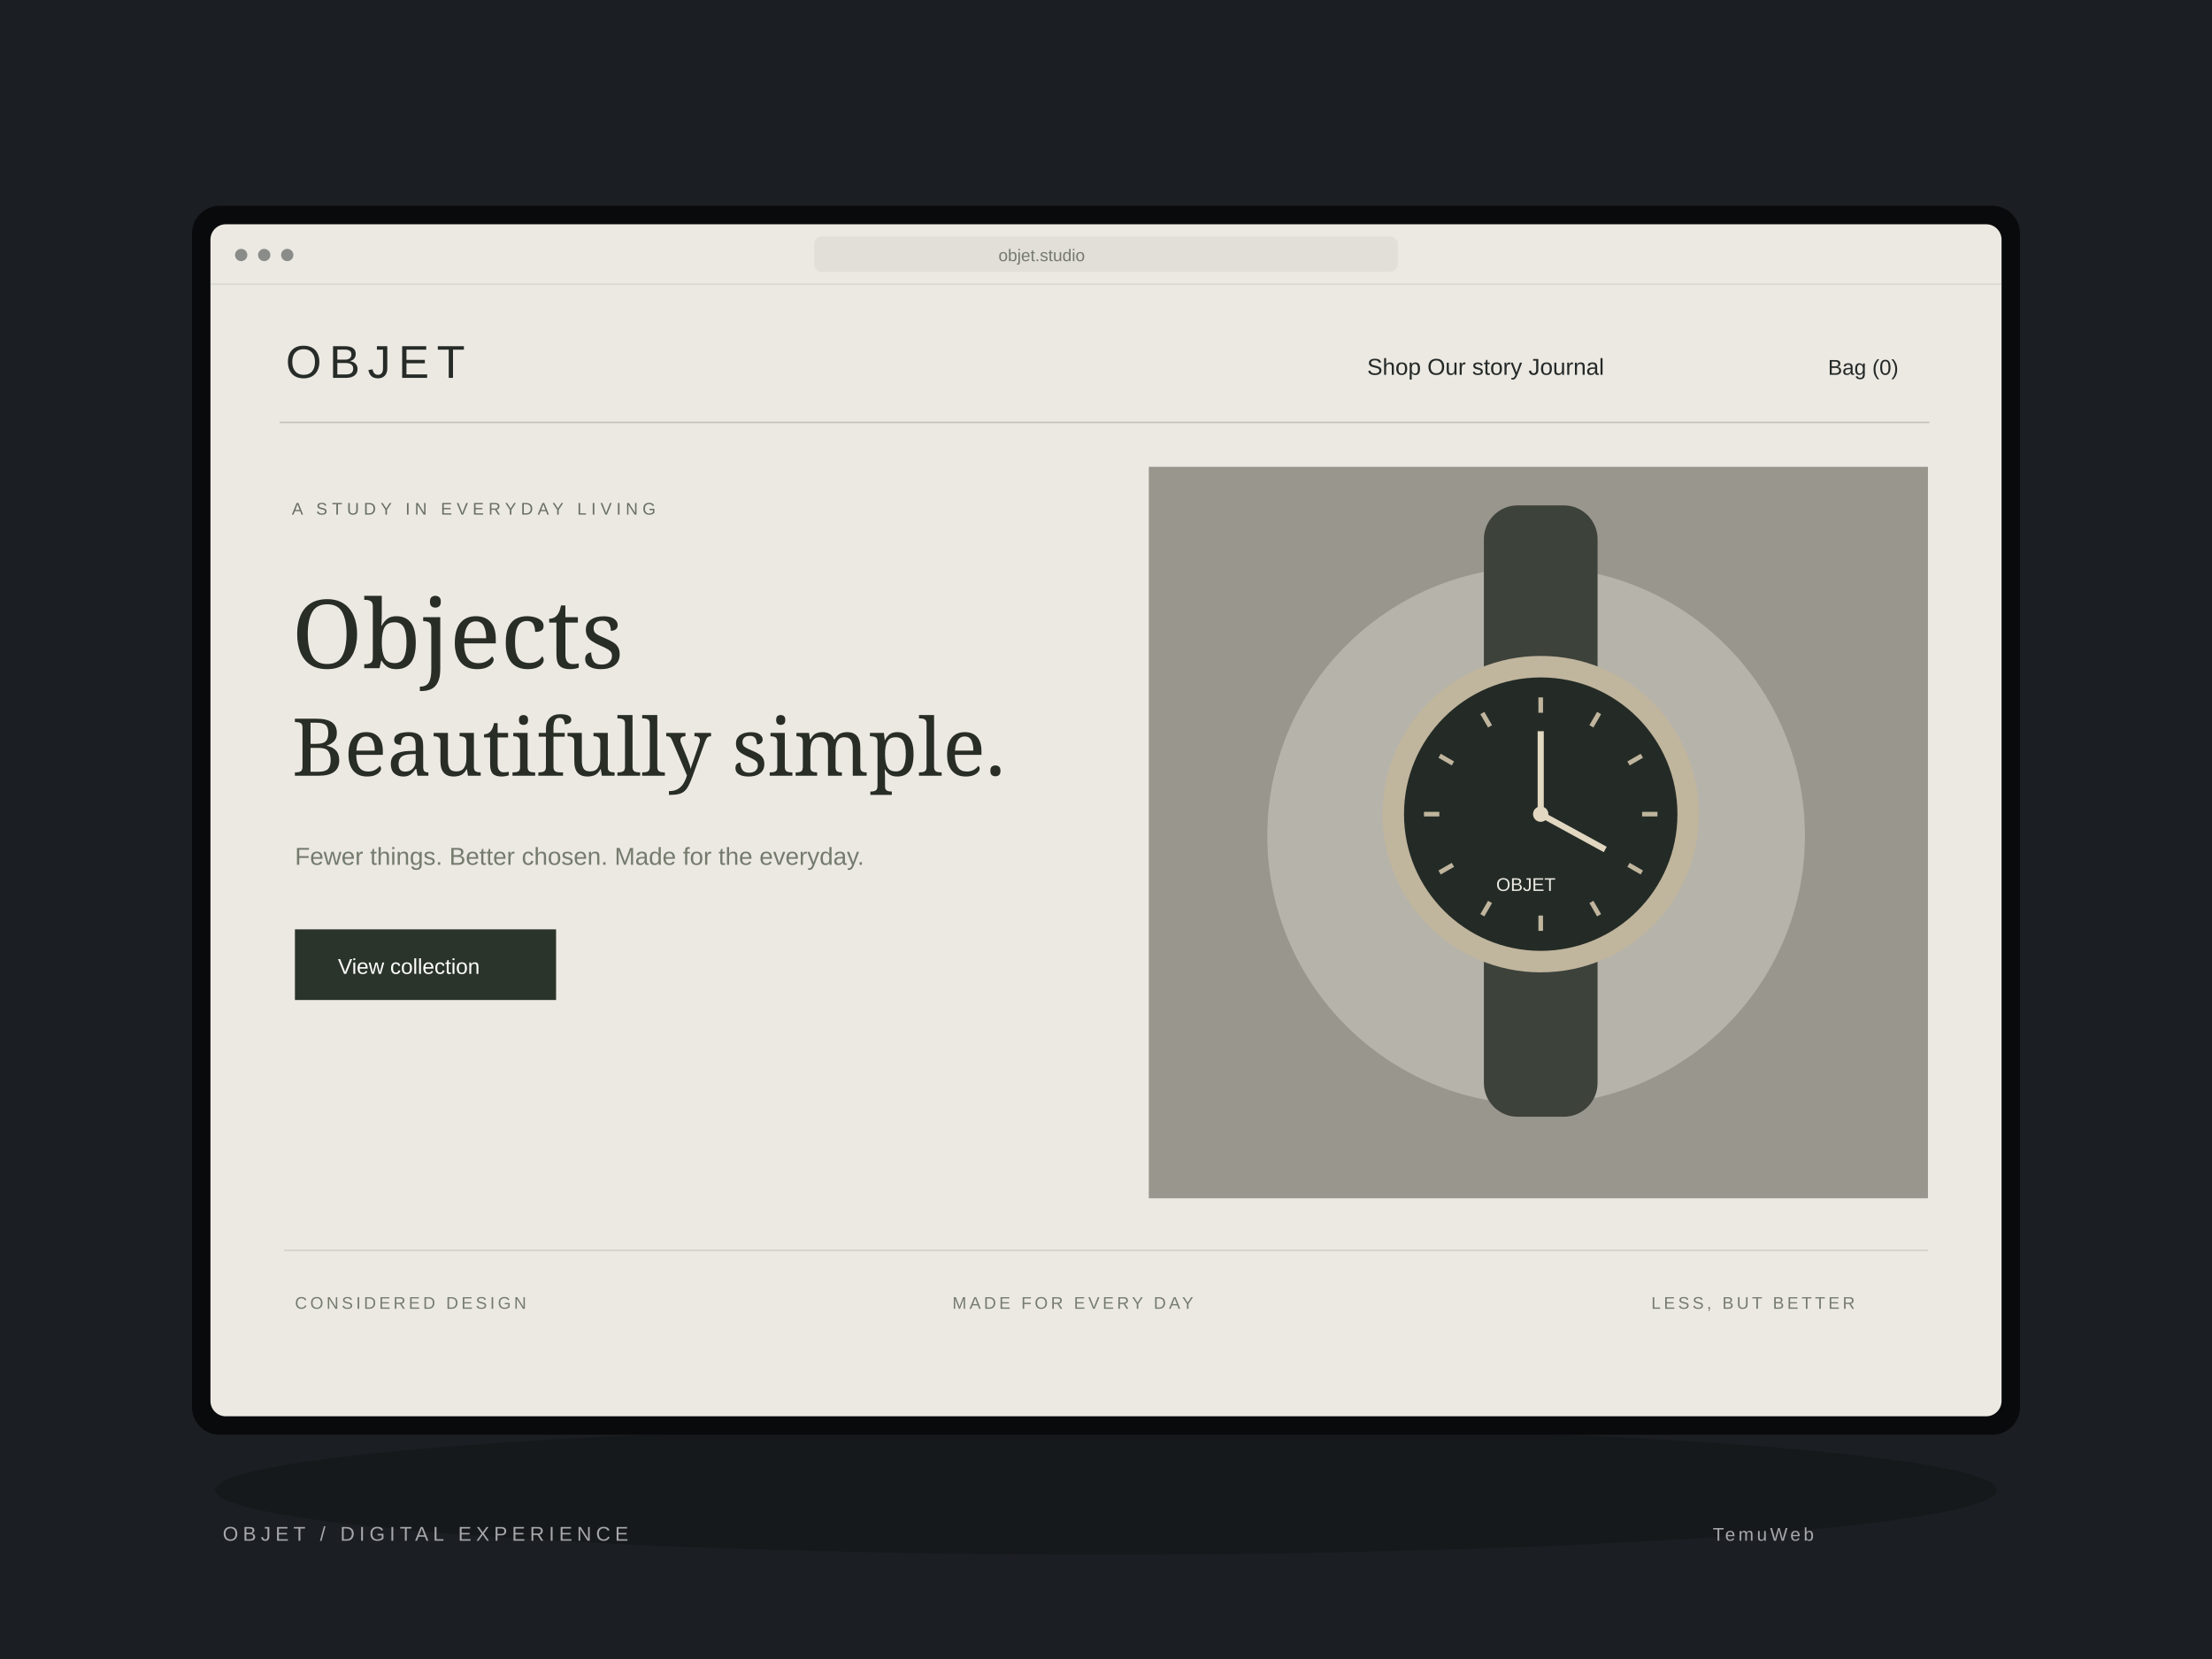
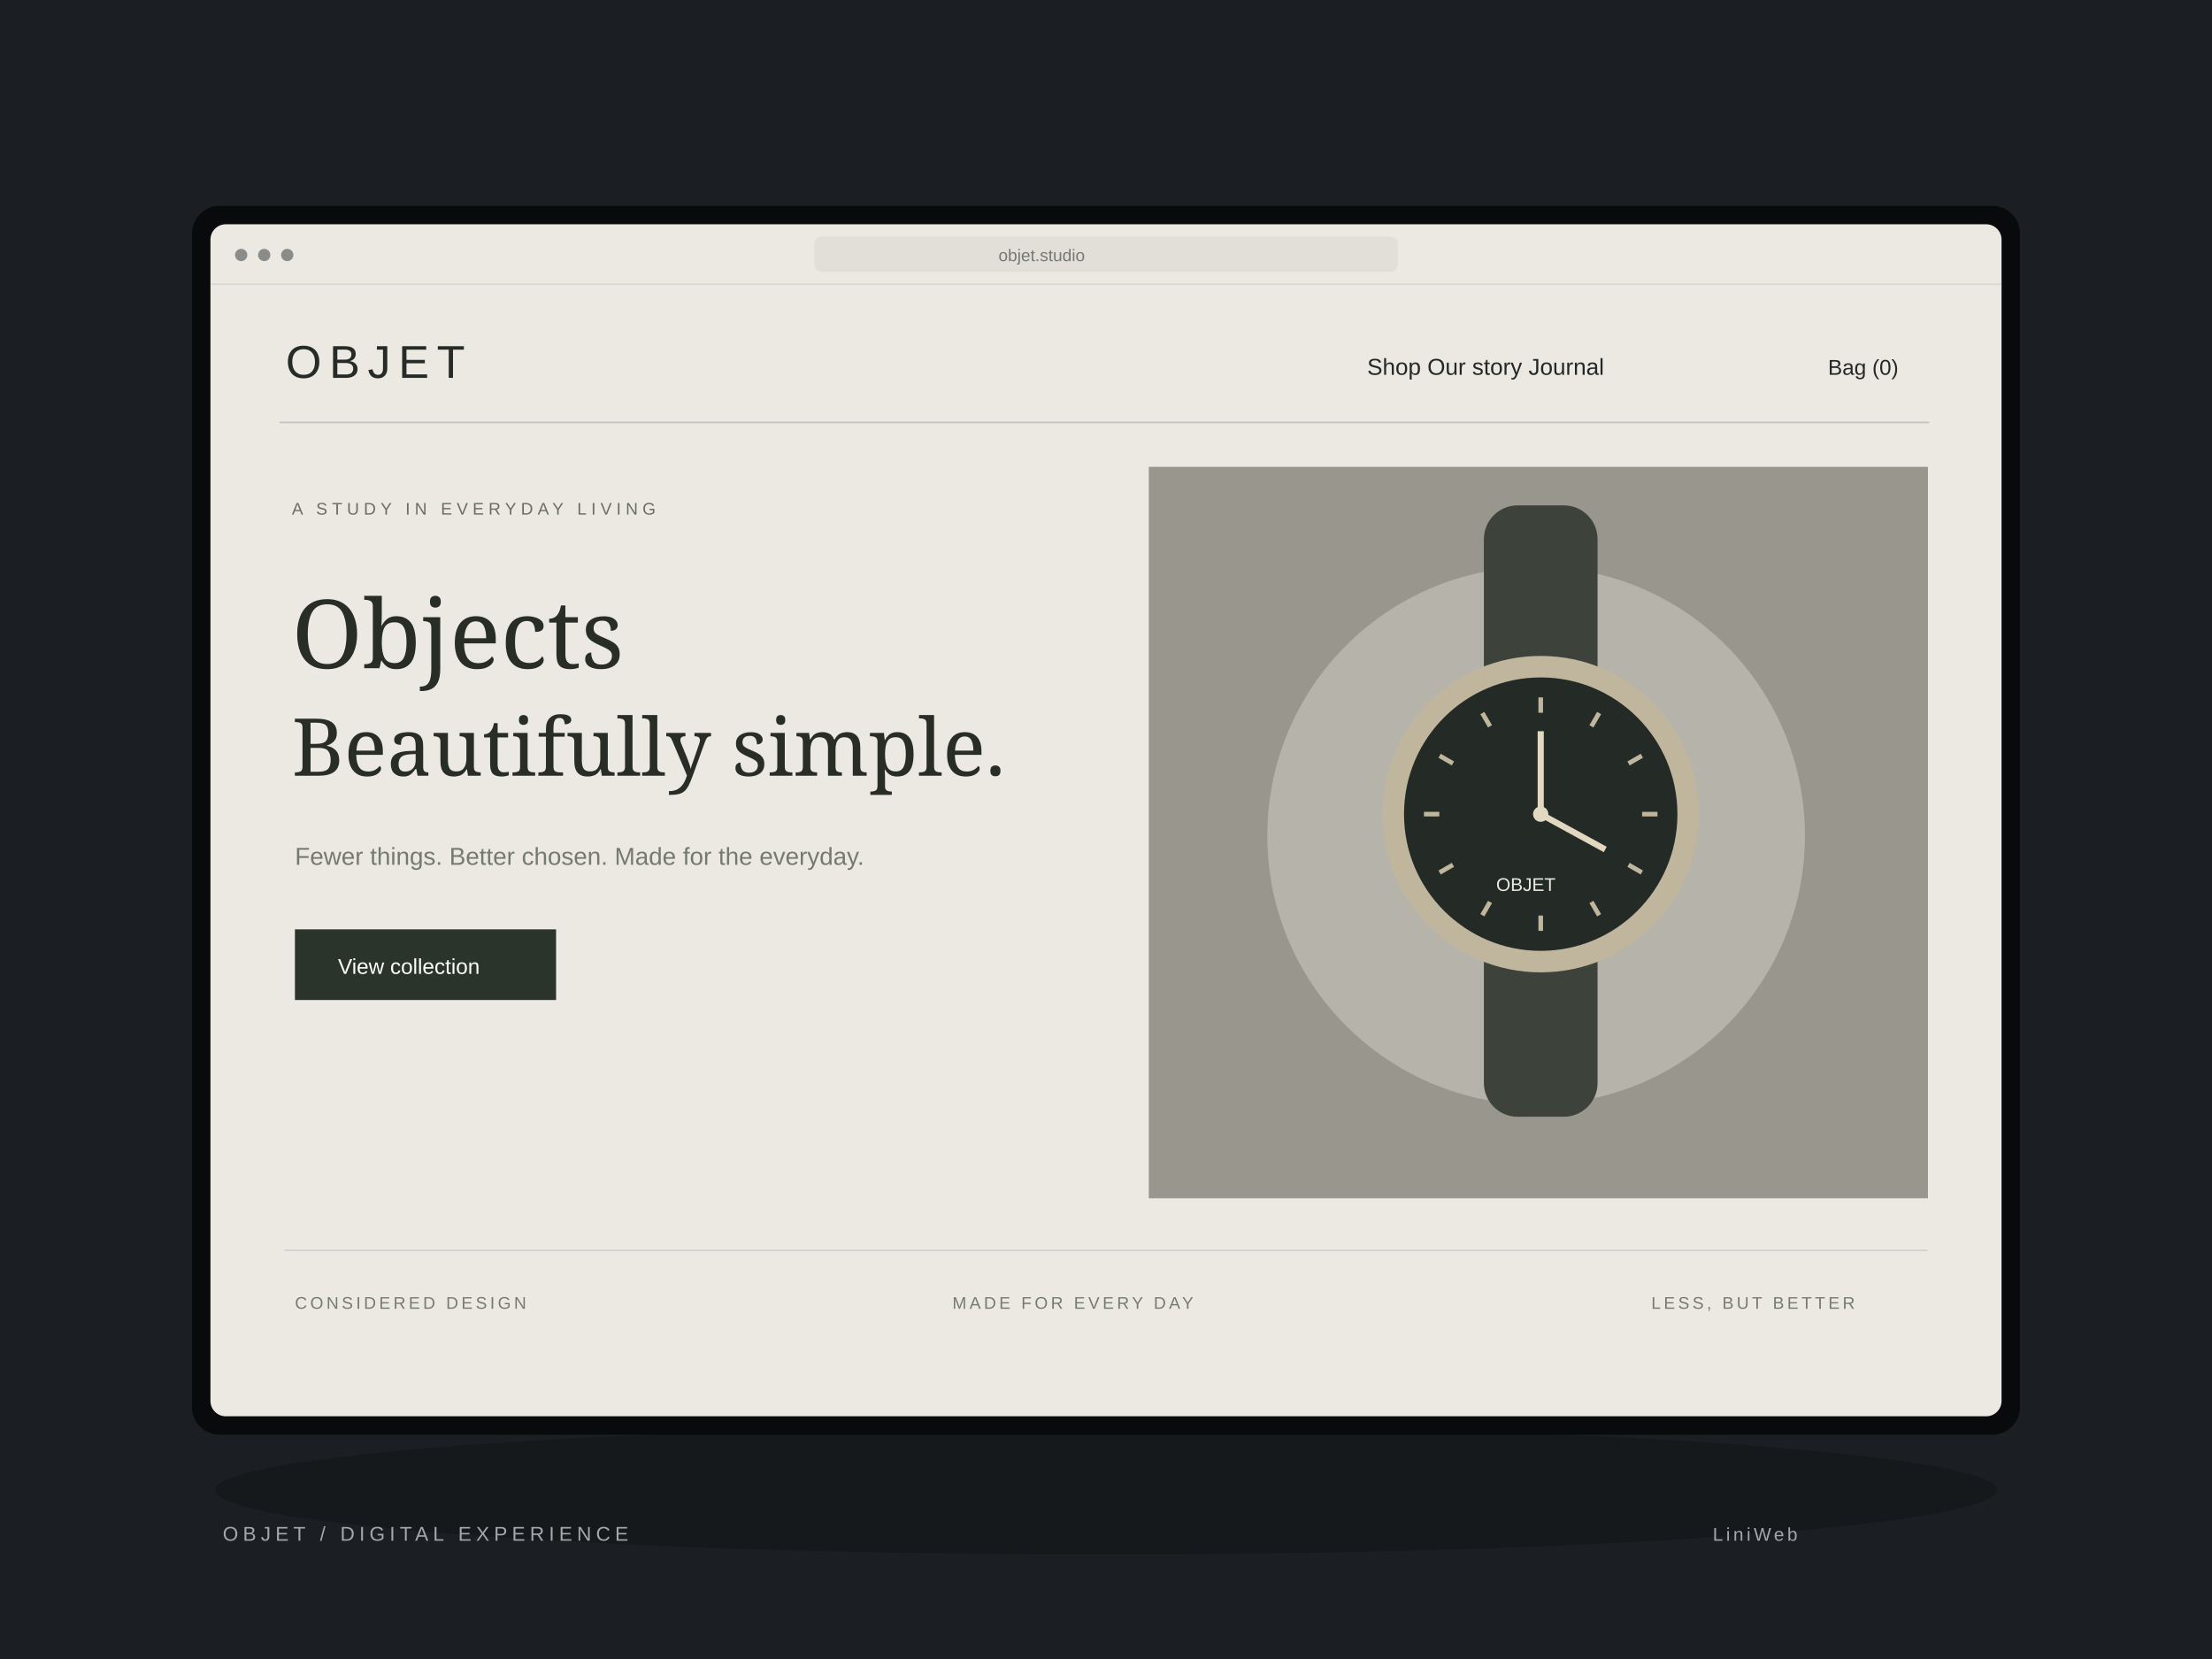
<svg xmlns="http://www.w3.org/2000/svg" width="1440" height="1080" viewBox="0 0 1440 1080">
  <rect width="1440" height="1080" fill="#1b1e22" />
  <ellipse cx="720" cy="970" rx="580" ry="42" fill="#000" opacity=".17" />
  <rect x="125" y="134" width="1190" height="800" rx="18" fill="#080a0c" />
  <rect x="137" y="146" width="1166" height="776" rx="10" fill="#ece9e3" />
  <path d="M137 185h1166" stroke="#aaa" stroke-opacity=".25" />
  <circle cx="157" cy="166" r="4" fill="#8a8c89" />
  <circle cx="172" cy="166" r="4" fill="#8a8c89" />
  <circle cx="187" cy="166" r="4" fill="#8a8c89" />
  <rect x="530" y="154" width="380" height="23" rx="5" fill="#000" opacity=".045" />
  <text x="650" y="170" font-family="Arial,Helvetica,sans-serif" font-size="11" fill="#757972">objet.studio</text>
  <text x="186" y="246" font-family="Arial,Helvetica,sans-serif" font-size="30" fill="#262b27" letter-spacing="5">OBJET</text>
  <text x="890" y="244" font-family="Arial,Helvetica,sans-serif" font-size="15" fill="#242927">Shop     Our story     Journal</text>
  <text x="1190" y="244" font-family="Arial,Helvetica,sans-serif" font-size="14" fill="#242927">Bag (0)</text>
  <path d="M182 275h1074" stroke="#252b25" stroke-opacity=".2" />
  <text x="190" y="335" font-family="Arial,Helvetica,sans-serif" font-size="11" fill="#686f62" letter-spacing="3">A STUDY IN EVERYDAY LIVING</text>
  <text x="190" y="435" font-size="62" fill="#282d26" font-family="Georgia,serif">Objects</text>
  <text x="190" y="505" font-size="52" fill="#282d26" font-family="Georgia,serif">Beautifully simple.</text>
  <text x="192" y="563" font-family="Arial,Helvetica,sans-serif" font-size="16" fill="#747b6d">Fewer things. Better chosen. Made for the everyday.</text>
  <rect x="192" y="605" width="170" height="46" fill="#2b342a" />
  <text x="220" y="634" font-family="Arial,Helvetica,sans-serif" font-size="14" fill="#fff">View collection</text>
  <rect x="748" y="304" width="507" height="476" fill="#99968d" />
  <circle cx="1000" cy="544" r="175" fill="#ece9e3" opacity=".35" />
  <ellipse cx="1003" cy="711" rx="115" ry="18" fill="#000" opacity=".12" />
  <rect x="933" y="439" width="139" height="250" rx="30" fill="#444741" />
  <rect x="951" y="397" width="103" height="70" rx="8" fill="#30372c" />
  <rect x="943" y="529" width="119" height="104" fill="#ece9e3" />
  <text x="966" y="570" font-family="Arial,Helvetica,sans-serif" font-size="19" fill="#242927">OBJET</text>
  <text x="963" y="595" font-family="Arial,Helvetica,sans-serif" font-size="10" fill="#242927">ESSENTIAL / 01</text>
  <path d="M185 814h1070" stroke="#999" stroke-opacity=".3" />
  <text x="192" y="852" font-family="Arial,Helvetica,sans-serif" font-size="11" fill="#747b6d" letter-spacing="2">CONSIDERED DESIGN</text>
  <text x="620" y="852" font-family="Arial,Helvetica,sans-serif" font-size="11" fill="#747b6d" letter-spacing="2">MADE FOR EVERY DAY</text>
  <text x="1075" y="852" font-family="Arial,Helvetica,sans-serif" font-size="11" fill="#747b6d" letter-spacing="2">LESS, BUT BETTER</text>
  <rect x="748" y="304" width="507" height="476" fill="#99968d" />
  <circle cx="1000" cy="544" r="175" fill="#ece9e3" opacity=".35" />
  <rect x="966" y="329" width="74" height="398" rx="22" fill="#3d423b" />
  <circle cx="1003" cy="530" r="103" fill="#c0b59d" />
  <circle cx="1003" cy="530" r="89" fill="#242b26" />
  <path d="M1003 454v10" stroke="#c0b59d" stroke-width="3" transform="rotate(0 1003 530)" />
  <path d="M1003 454v10" stroke="#c0b59d" stroke-width="3" transform="rotate(30 1003 530)" />
  <path d="M1003 454v10" stroke="#c0b59d" stroke-width="3" transform="rotate(60 1003 530)" />
  <path d="M1003 454v10" stroke="#c0b59d" stroke-width="3" transform="rotate(90 1003 530)" />
  <path d="M1003 454v10" stroke="#c0b59d" stroke-width="3" transform="rotate(120 1003 530)" />
  <path d="M1003 454v10" stroke="#c0b59d" stroke-width="3" transform="rotate(150 1003 530)" />
  <path d="M1003 454v10" stroke="#c0b59d" stroke-width="3" transform="rotate(180 1003 530)" />
  <path d="M1003 454v10" stroke="#c0b59d" stroke-width="3" transform="rotate(210 1003 530)" />
  <path d="M1003 454v10" stroke="#c0b59d" stroke-width="3" transform="rotate(240 1003 530)" />
  <path d="M1003 454v10" stroke="#c0b59d" stroke-width="3" transform="rotate(270 1003 530)" />
  <path d="M1003 454v10" stroke="#c0b59d" stroke-width="3" transform="rotate(300 1003 530)" />
  <path d="M1003 454v10" stroke="#c0b59d" stroke-width="3" transform="rotate(330 1003 530)" />
  <path d="M1003 476v54l42 23" stroke="#e2d7c1" stroke-width="4" fill="none" />
  <circle cx="1003" cy="530" r="5" fill="#e2d7c1" />
  <text x="974" y="580" font-family="Arial,Helvetica,sans-serif" font-size="12" fill="#ece9e3">OBJET</text>
  <text x="145" y="1003" font-family="Arial,Helvetica,sans-serif" font-size="13" fill="#a5a7ab" letter-spacing="3">OBJET / DIGITAL EXPERIENCE</text>
-   <text x="1115" y="1003" font-family="Arial,Helvetica,sans-serif" font-size="12" fill="#a5a7ab" letter-spacing="2">TemuWeb</text>
+   <text x="1115" y="1003" font-family="Arial,Helvetica,sans-serif" font-size="12" fill="#a5a7ab" letter-spacing="2">LiniWeb</text>
</svg>
